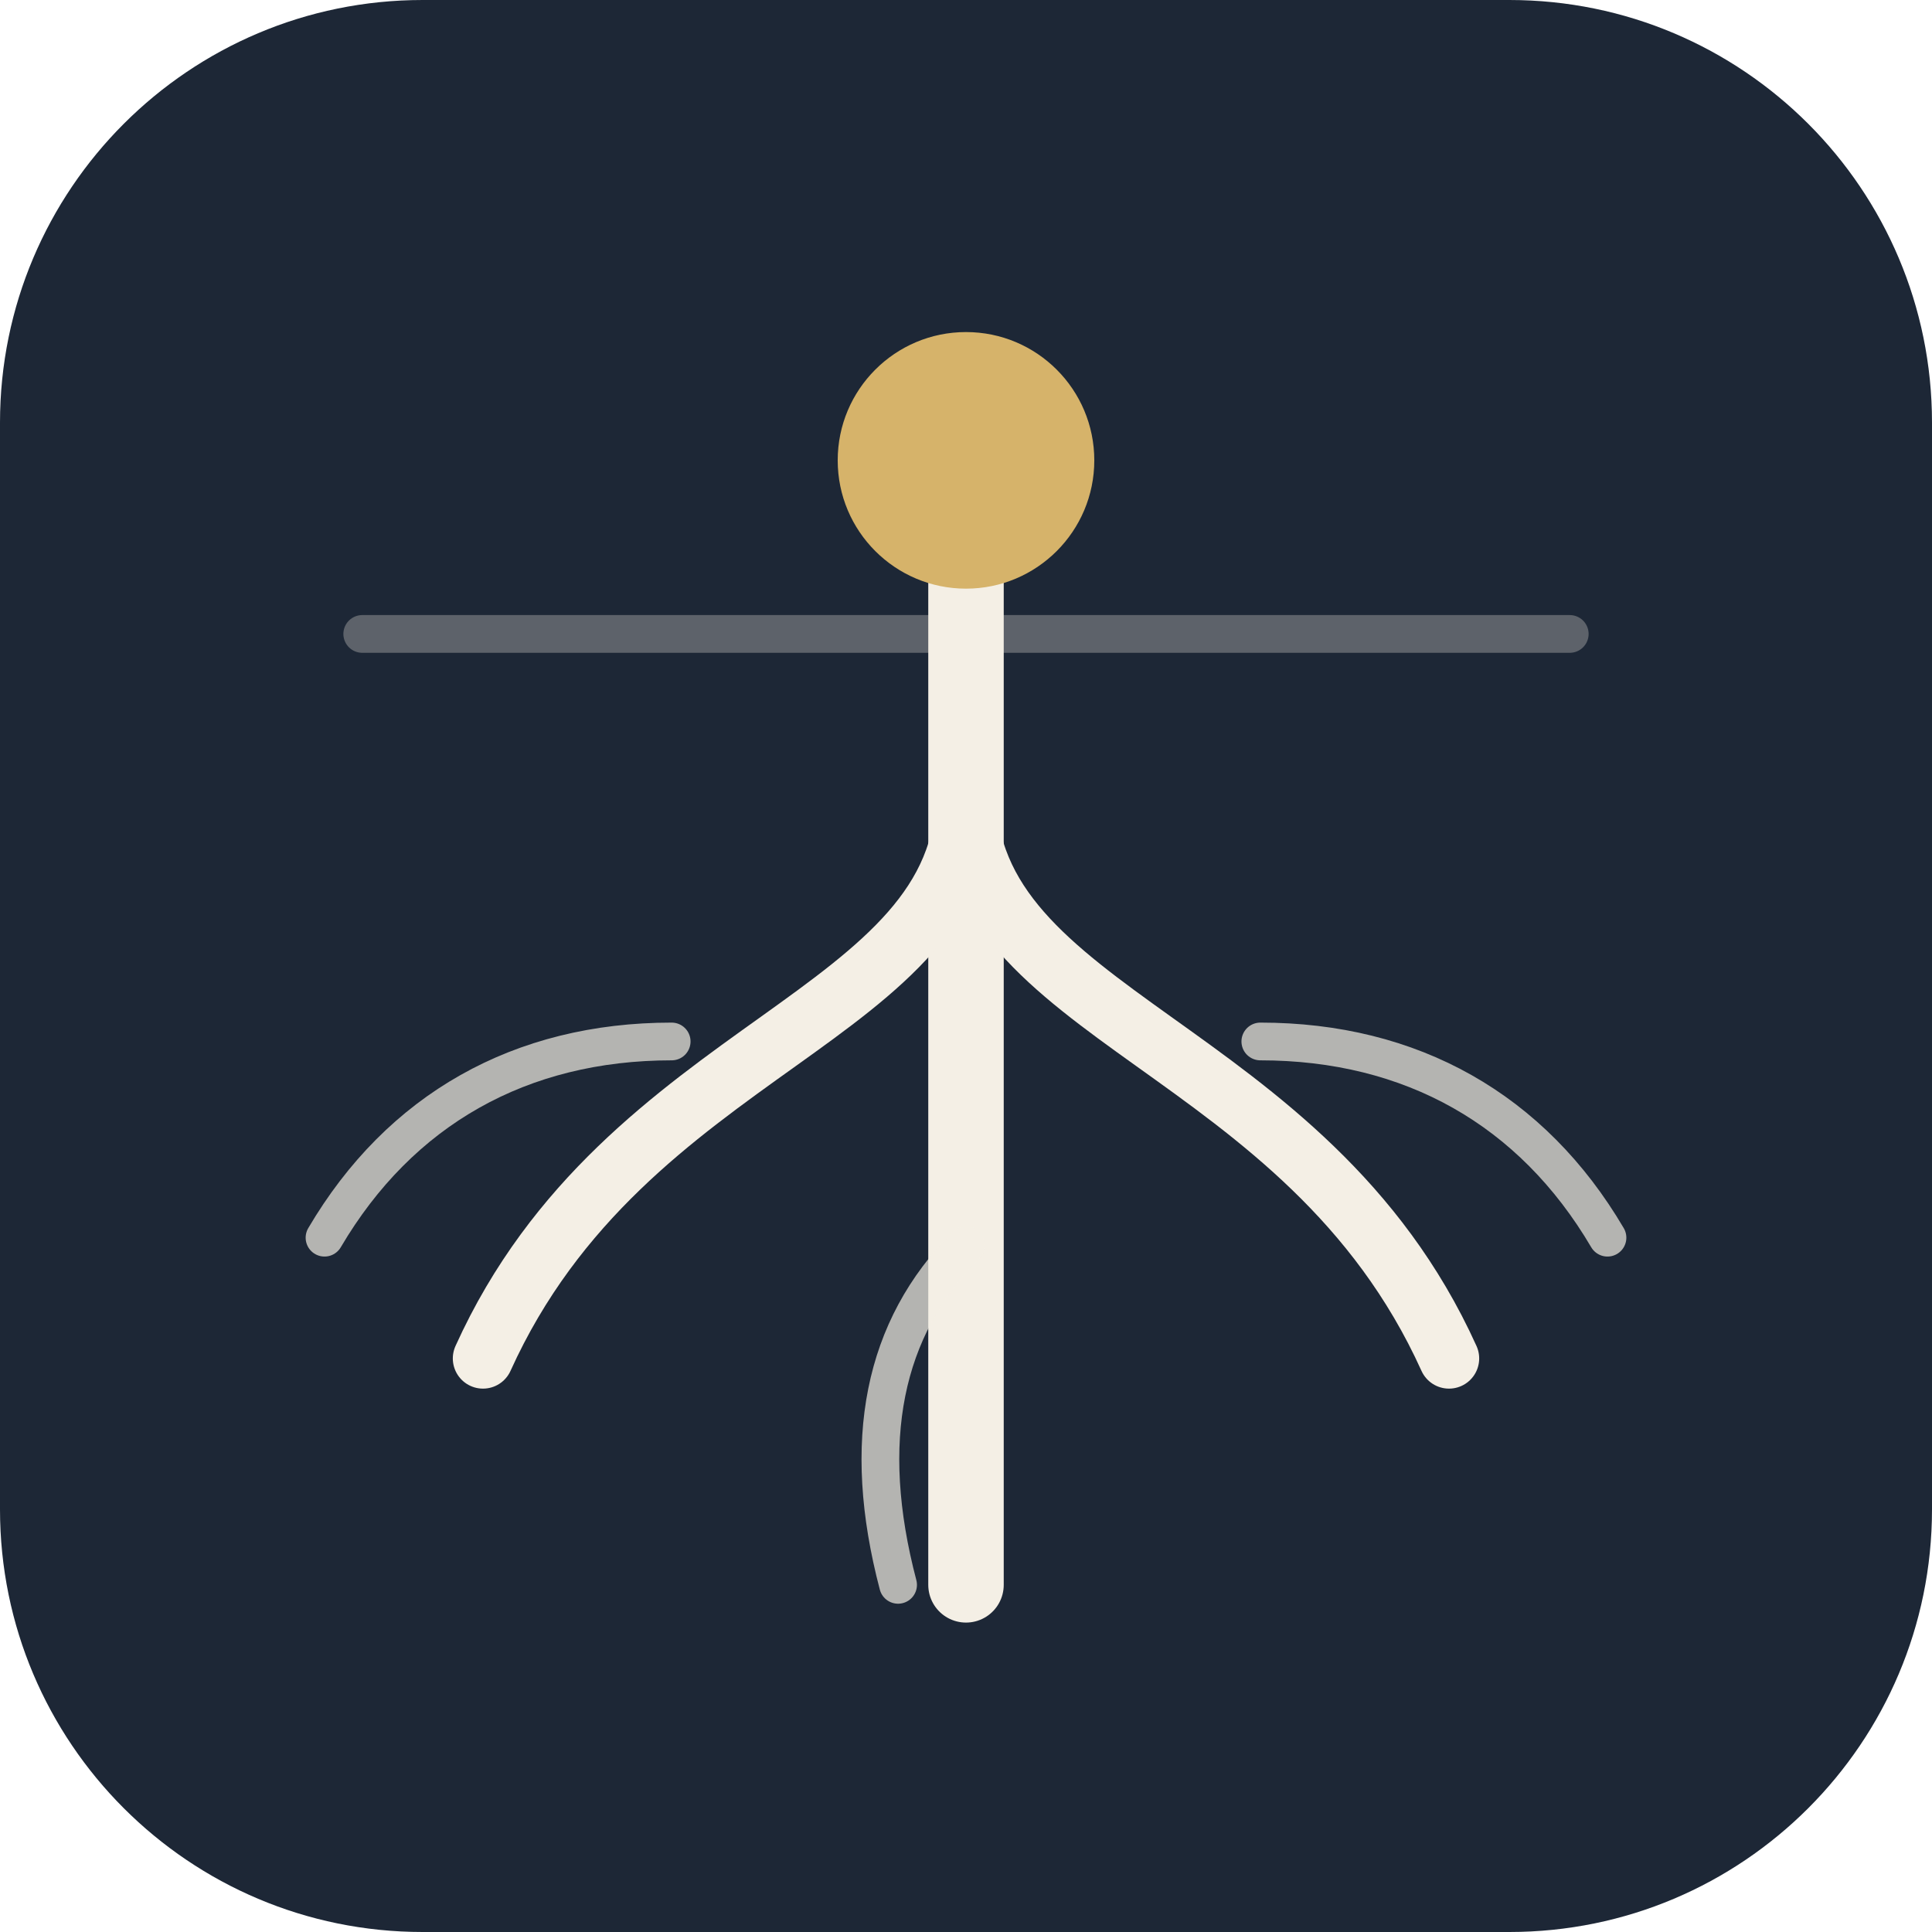
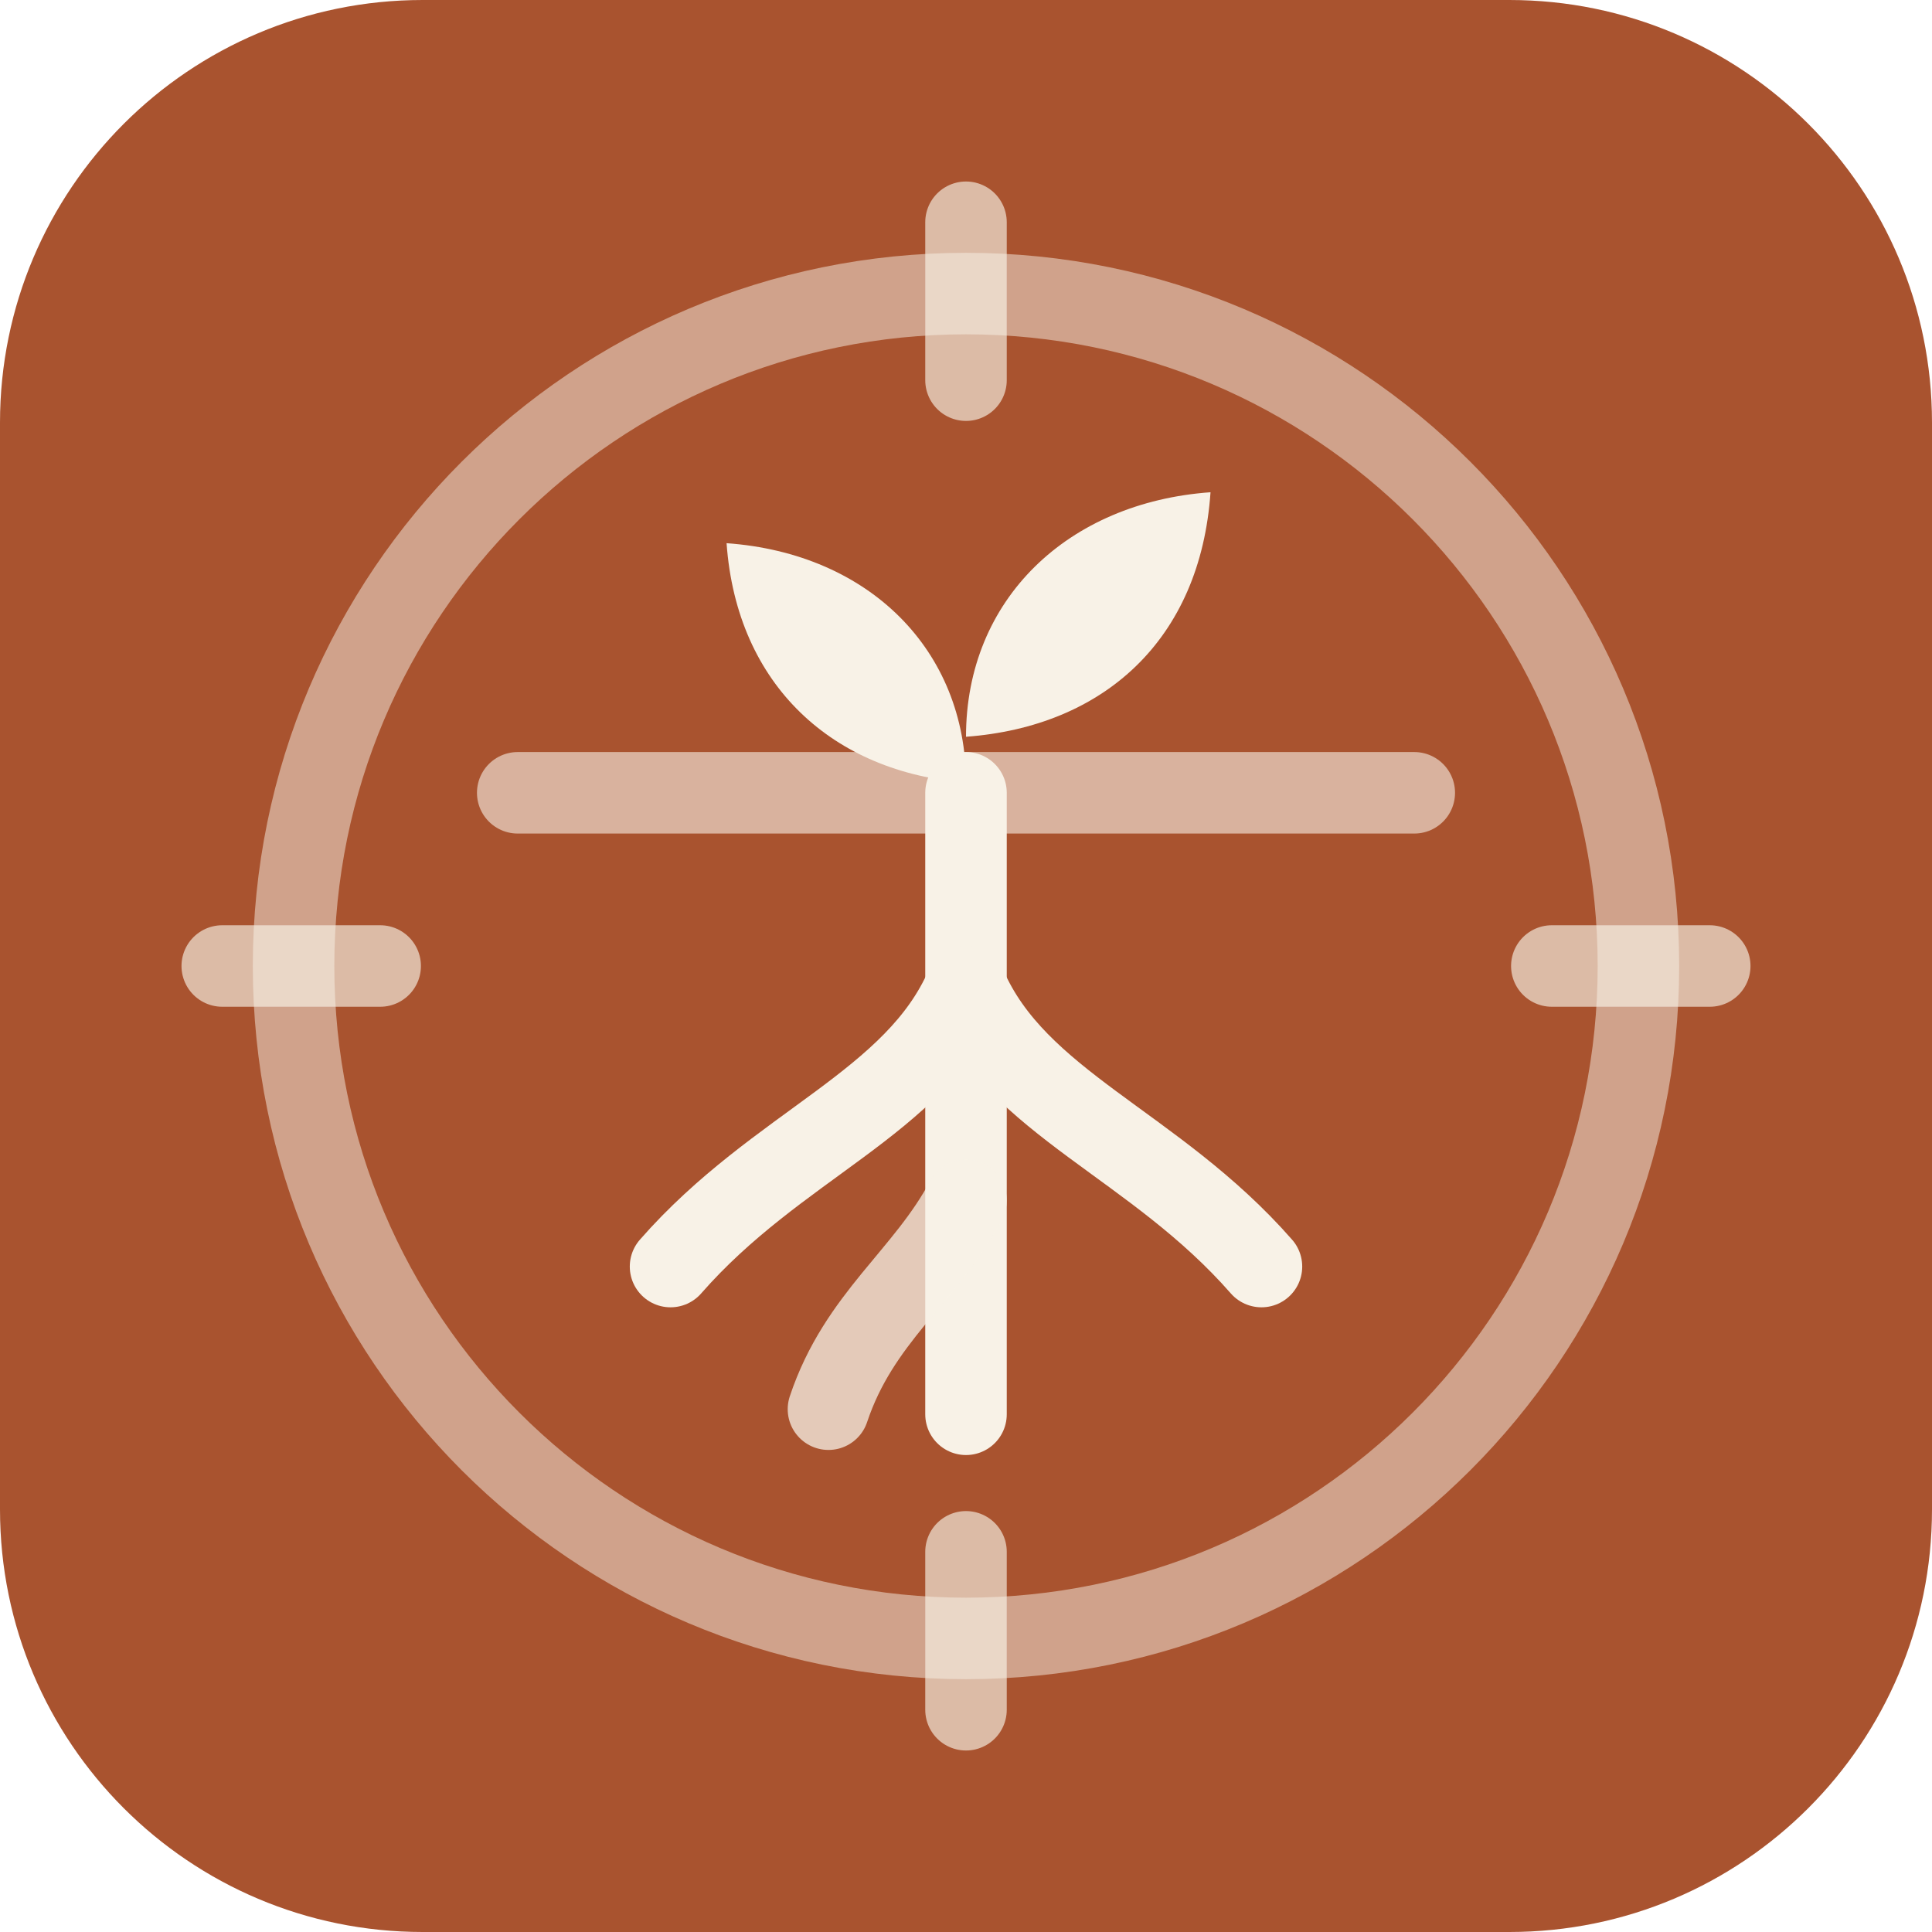
<svg xmlns="http://www.w3.org/2000/svg" viewBox="0 0 512 512">
-   <rect width="512" height="512" rx="112" fill="#1D2736" />
-   <g fill="none" stroke="#F4EFE5" stroke-linecap="round">
-     <path d="M96 168h320" stroke-width="10" opacity=".3" />
-     <path d="M256 150v270" stroke-width="20" />
-     <path d="M256 210c0 60-90 66-128 150" stroke-width="16" />
-     <path d="M256 210c0 60 90 66 128 150" stroke-width="16" />
-     <path d="M178 276c-40 0-72 18-92 52" stroke-width="10" opacity=".7" />
-     <path d="M334 276c40 0 72 18 92 52" stroke-width="10" opacity=".7" />
-     <path d="M256 330c-22 22-28 52-18 90" stroke-width="10" opacity=".7" />
+   <rect width="512" height="512" rx="112" fill="#A9532F" />
+   <g transform="translate(256 256) scale(13.5) translate(-16 -16)" fill="none" stroke="#F8F2E7" stroke-width="1.6" stroke-linecap="round">
+     <circle cx="16" cy="16" r="13.2" opacity=".5" />
+     <path d="M16 1.4v3.1M16 27.5v3.1M1.4 16h3.1M27.5 16h3.1" opacity=".65" />
+     <path d="M7.2 12.6h17.6" opacity=".6" />
+     <path d="M16 12.4c0-2.6-1.9-4.5-4.7-4.7.2 2.8 2.1 4.5 4.7 4.7Z" fill="#F8F2E7" stroke="none" />
+     <path d="M16 11.5c0-2.7 2-4.6 4.8-4.8-.2 2.9-2.1 4.6-4.8 4.8Z" fill="#F8F2E7" stroke="none" />
+     <path d="M16 12.6v12.2" />
+     <path d="M16 16.4c-1 2.3-3.7 3.1-5.8 5.5" />
+     <path d="M16 16.4c1 2.3 3.7 3.1 5.8 5.5" />
+     <path d="M16 20.6c-.8 1.5-2.1 2.3-2.7 4.1" opacity=".75" />
  </g>
-   <circle cx="256" cy="122" r="34" fill="#D6B36A" />
</svg>
